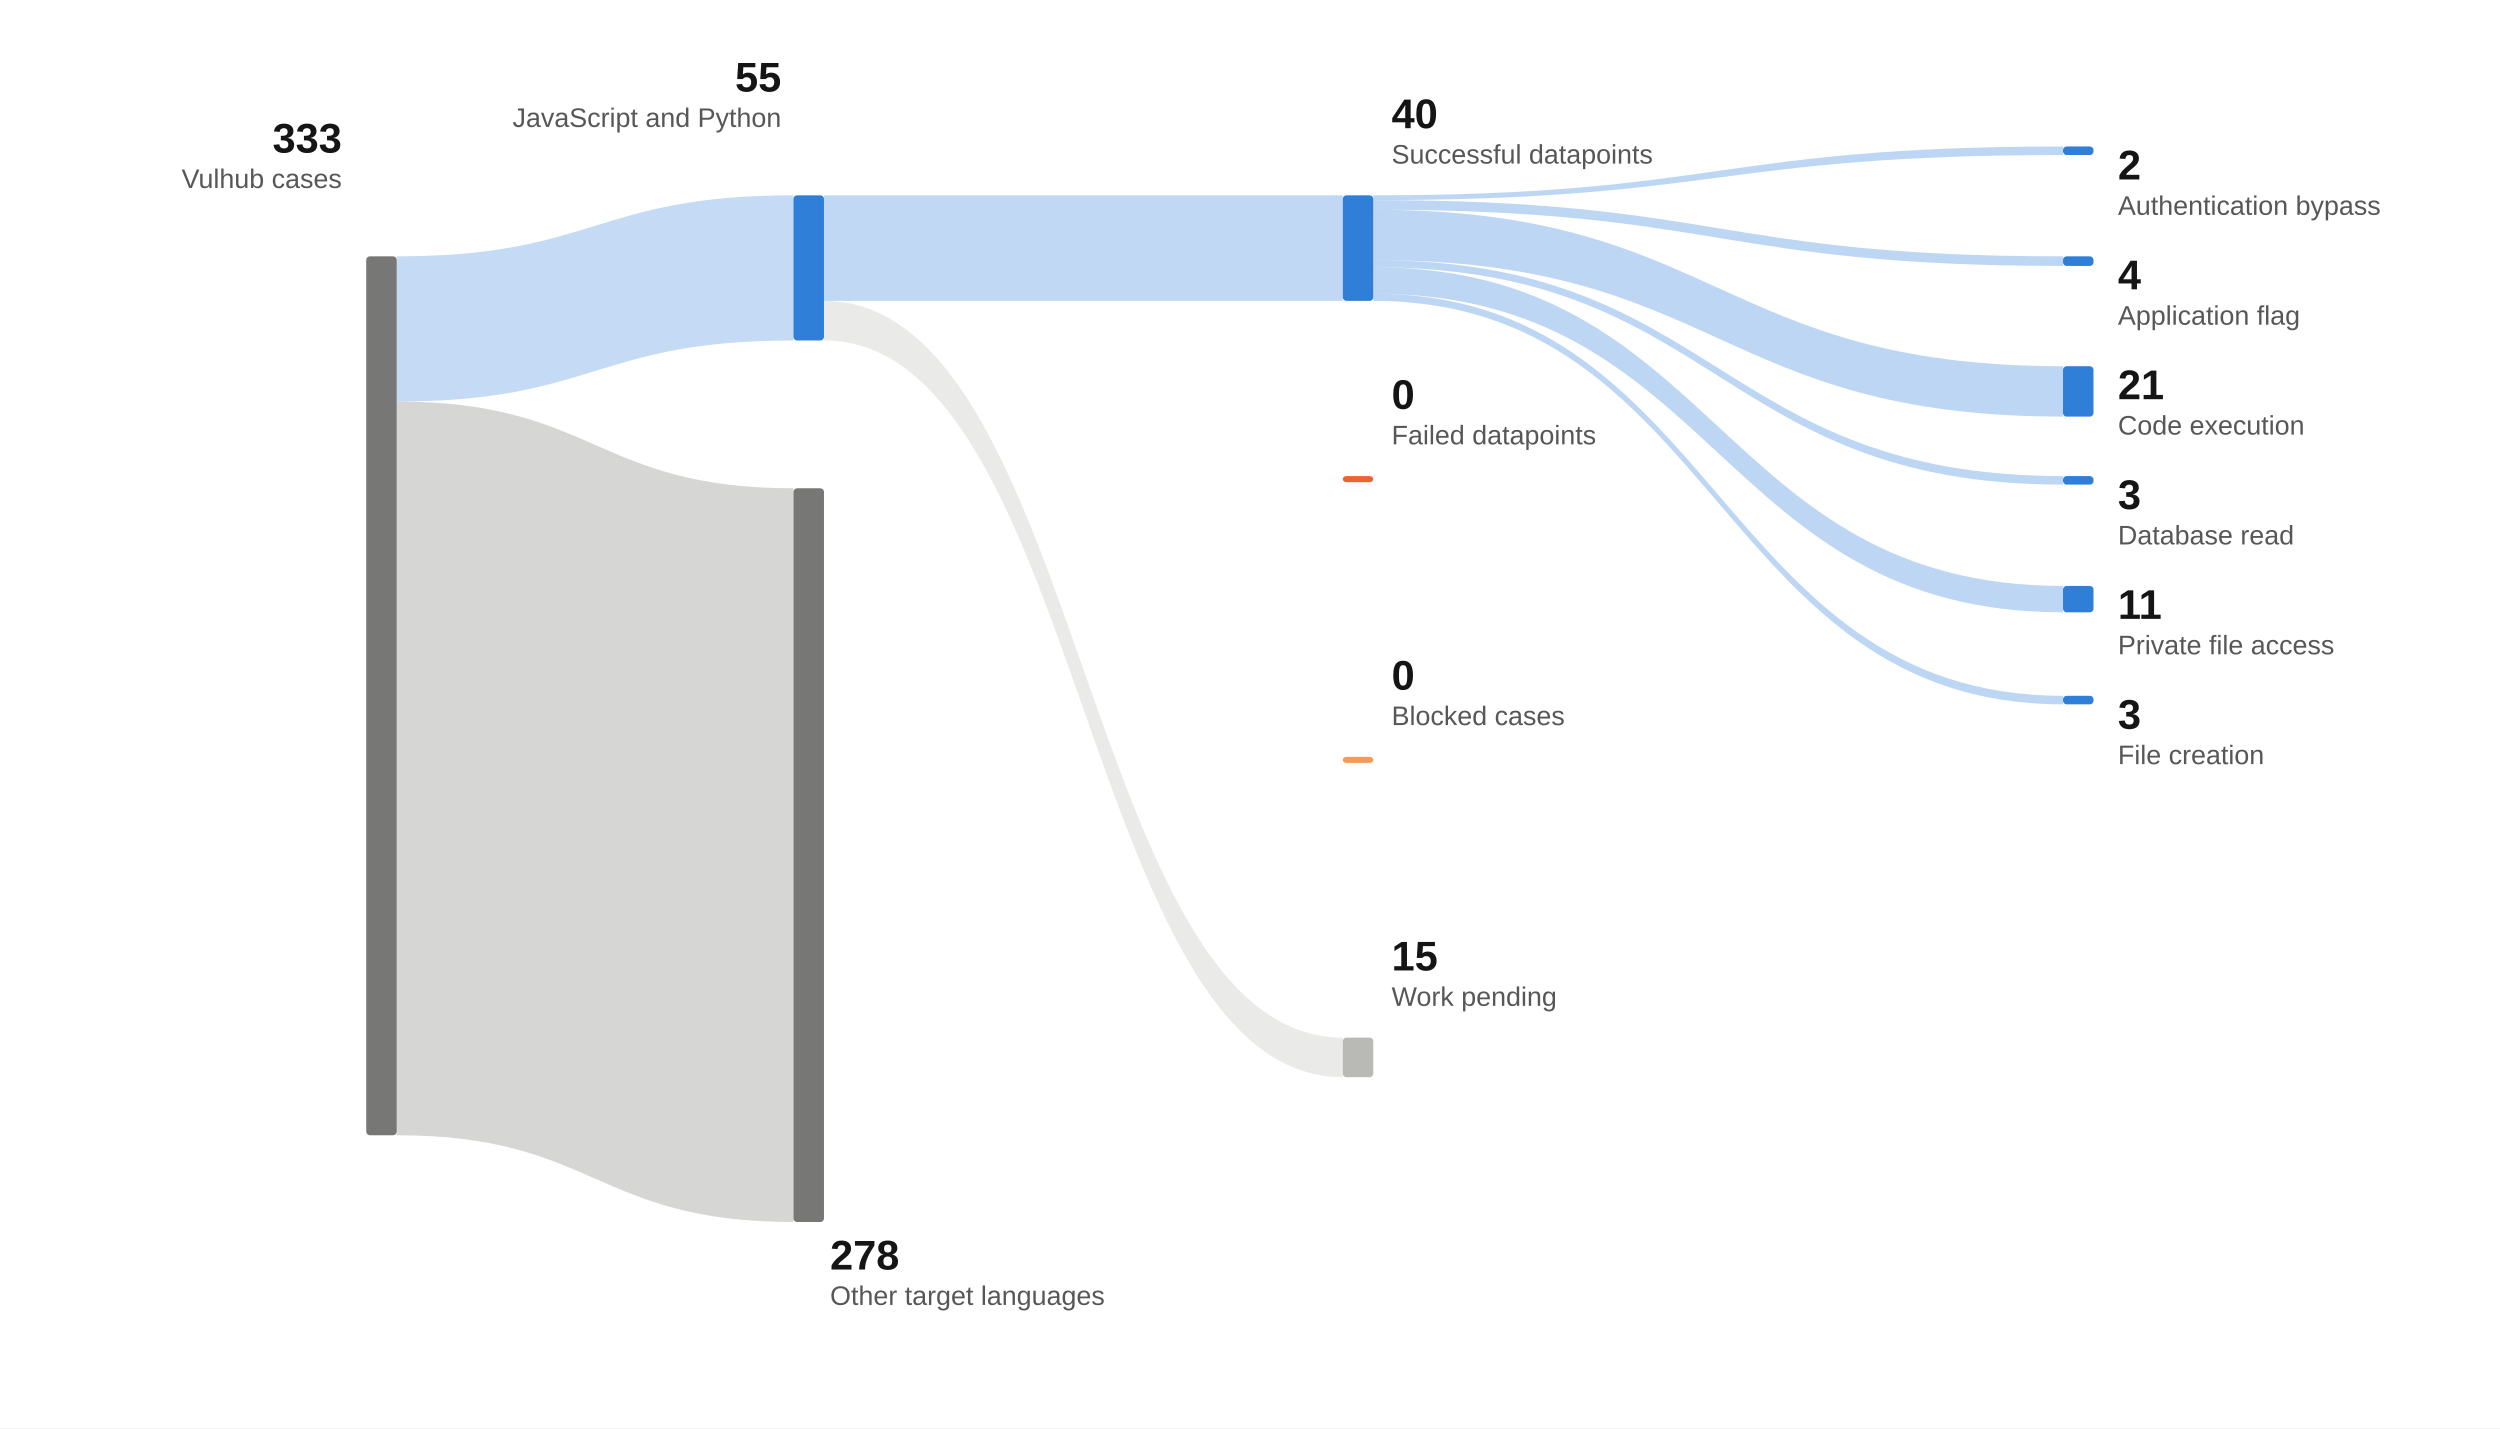
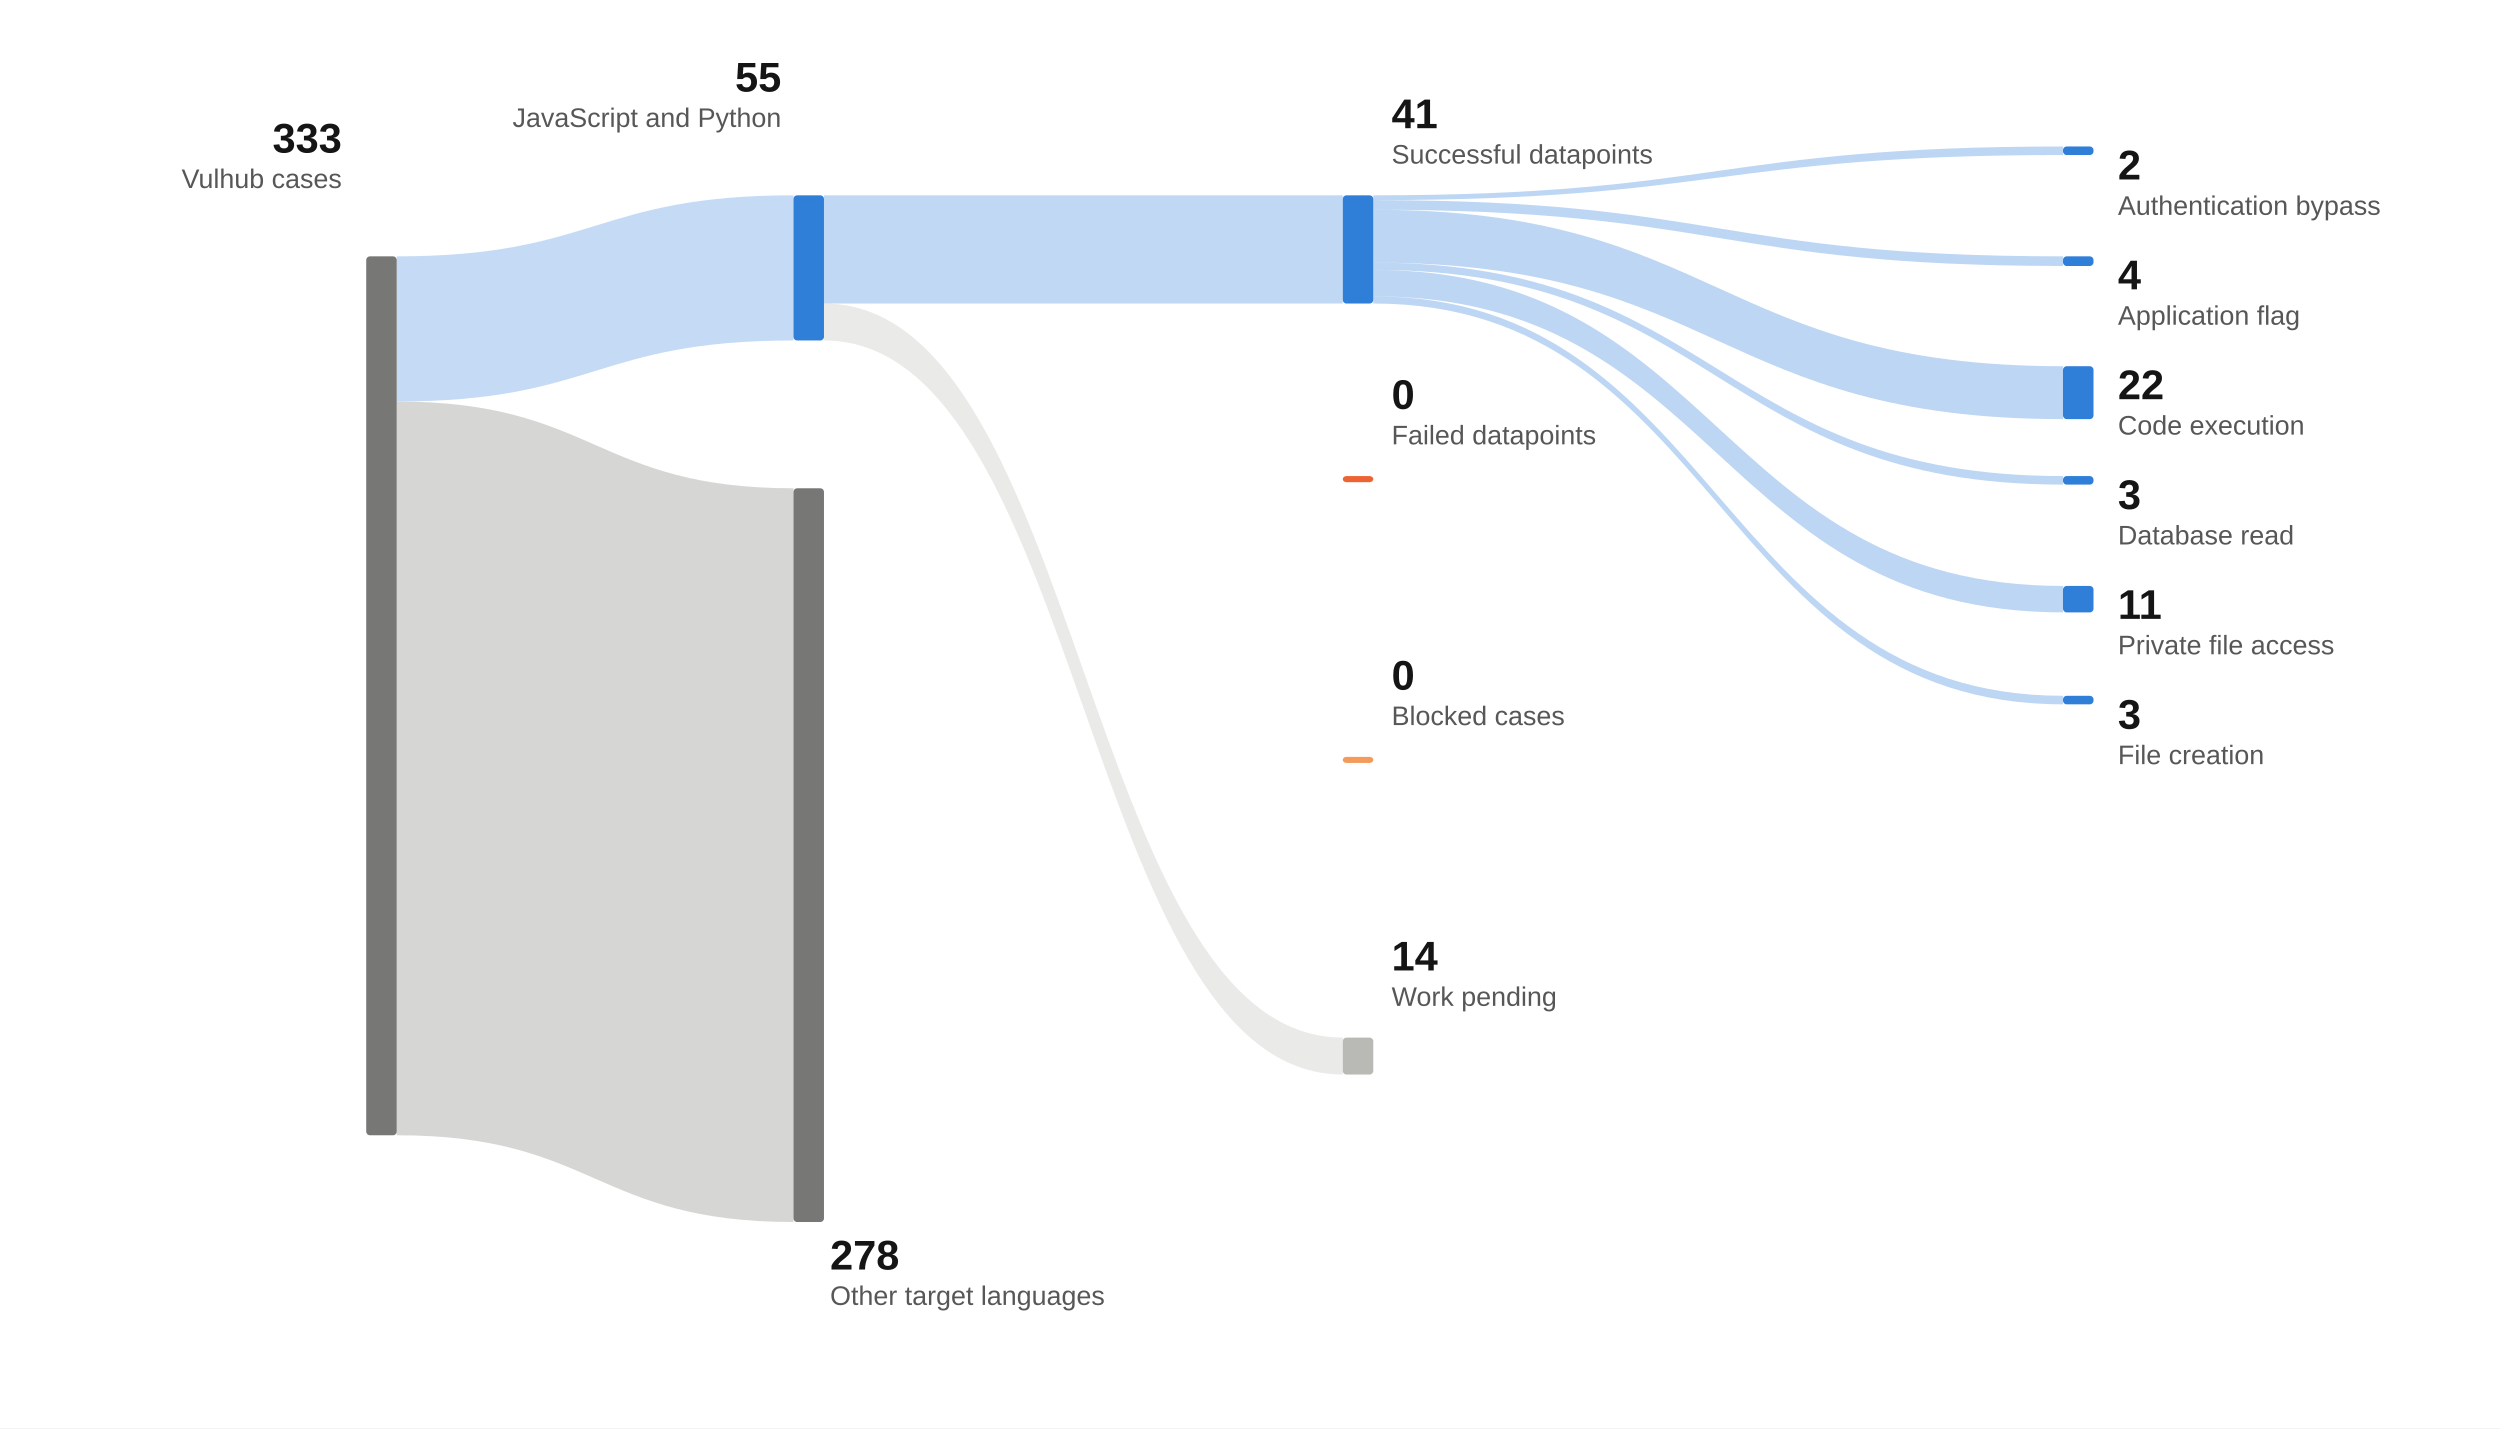
<svg xmlns="http://www.w3.org/2000/svg" width="2048" height="1170" viewBox="0 0 2048 1170">
  <style>.count{font:700 34px Arial,sans-serif;fill:#151515}.detail{font:22px Arial,sans-serif;fill:#575757}</style>
  <rect width="100%" height="100%" fill="#fff" />
  <path d="M325 210 C487.5 210 487.5 160 650 160 L650 278.919 C487.5 278.919 487.5 328.919 325 328.919 Z" fill="#3079d7" fill-opacity="0.28" />
  <path d="M325 328.919 C487.5 328.919 487.5 400 650 400 L650 1001.081 C487.5 1001.081 487.5 930.0 325 930.0 Z" fill="#aaa9a6" fill-opacity="0.48" />
-   <path d="M675 160.0 C887.5 160.0 887.5 160 1100 160 L1100 246.486 C887.5 246.486 887.5 246.486 675 246.486 Z" fill="#2f7ed8" fill-opacity="0.3" />
-   <path d="M675 246.486 C887.5 246.486 887.5 850 1100 850 L1100 882.432 C887.5 882.432 887.5 278.919 675 278.919 Z" fill="#b9b9b5" fill-opacity="0.3" />
-   <path d="M1125 160.0 C1407.5 160.0 1407.5 120 1690 120 L1690 127 C1407.5 127 1407.5 163.931 1125 163.931 Z" fill="#2f7ed8" fill-opacity="0.32" />
+   <path d="M675 160.0 C887.5 160.0 887.5 160 1100 160 L1100 248.649 C887.5 248.649 887.5 248.649 675 248.649 Z" fill="#2f7ed8" fill-opacity="0.3" />
+   <path d="M675 248.649 C887.5 248.649 887.5 850 1100 850 L1100 880.27 C887.5 880.27 887.5 278.919 675 278.919 Z" fill="#b9b9b5" fill-opacity="0.3" />
+   <path d="M1125 160.0 C1407.5 160.0 1407.5 120 1690 120 L1690 127 C1407.5 127 1407.5 163.94 1125 163.94 Z" fill="#2f7ed8" fill-opacity="0.32" />
  <rect x="1690" y="120" width="25" height="7" rx="3" fill="#2f7ed8" />
  <text x="1735" y="147" text-anchor="start" class="count">2</text>
  <text x="1735" y="176" text-anchor="start" class="detail">Authentication bypass</text>
-   <path d="M1125 163.931 C1407.5 163.931 1407.5 210 1690 210 L1690 217.862 C1407.5 217.862 1407.5 171.794 1125 171.794 Z" fill="#2f7ed8" fill-opacity="0.32" />
-   <rect x="1690" y="210" width="25" height="7.862" rx="3" fill="#2f7ed8" />
+   <path d="M1125 163.94 C1407.5 163.94 1407.5 210 1690 210 L1690 217.88 C1407.5 217.88 1407.5 171.82 1125 171.82 Z" fill="#2f7ed8" fill-opacity="0.32" />
+   <rect x="1690" y="210" width="25" height="7.88" rx="3" fill="#2f7ed8" />
  <text x="1735" y="237" text-anchor="start" class="count">4</text>
  <text x="1735" y="266" text-anchor="start" class="detail">Application flag</text>
-   <path d="M1125 171.794 C1407.5 171.794 1407.5 300 1690 300 L1690 341.278 C1407.5 341.278 1407.5 213.071 1125 213.071 Z" fill="#2f7ed8" fill-opacity="0.32" />
-   <rect x="1690" y="300" width="25" height="41.278" rx="3" fill="#2f7ed8" />
-   <text x="1735" y="327" text-anchor="start" class="count">21</text>
+   <path d="M1125 171.82 C1407.5 171.82 1407.5 300 1690 300 L1690 343.339 C1407.5 343.339 1407.5 215.159 1125 215.159 Z" fill="#2f7ed8" fill-opacity="0.32" />
+   <rect x="1690" y="300" width="25" height="43.339" rx="3" fill="#2f7ed8" />
+   <text x="1735" y="327" text-anchor="start" class="count">22</text>
  <text x="1735" y="356" text-anchor="start" class="detail">Code execution</text>
-   <path d="M1125 213.071 C1407.5 213.071 1407.5 390 1690 390 L1690 397 C1407.5 397 1407.5 218.968 1125 218.968 Z" fill="#2f7ed8" fill-opacity="0.32" />
+   <path d="M1125 215.159 C1407.5 215.159 1407.5 390 1690 390 L1690 397 C1407.5 397 1407.5 221.069 1125 221.069 Z" fill="#2f7ed8" fill-opacity="0.32" />
  <rect x="1690" y="390" width="25" height="7" rx="3" fill="#2f7ed8" />
  <text x="1735" y="417" text-anchor="start" class="count">3</text>
  <text x="1735" y="446" text-anchor="start" class="detail">Database read</text>
-   <path d="M1125 218.968 C1407.5 218.968 1407.5 480 1690 480 L1690 501.622 C1407.5 501.622 1407.5 240.59 1125 240.59 Z" fill="#2f7ed8" fill-opacity="0.32" />
-   <rect x="1690" y="480" width="25" height="21.622" rx="3" fill="#2f7ed8" />
+   <path d="M1125 221.069 C1407.5 221.069 1407.5 480 1690 480 L1690 501.67 C1407.5 501.67 1407.5 242.739 1125 242.739 Z" fill="#2f7ed8" fill-opacity="0.32" />
+   <rect x="1690" y="480" width="25" height="21.67" rx="3" fill="#2f7ed8" />
  <text x="1735" y="507" text-anchor="start" class="count">11</text>
  <text x="1735" y="536" text-anchor="start" class="detail">Private file access</text>
-   <path d="M1125 240.59 C1407.5 240.59 1407.5 570 1690 570 L1690 577 C1407.5 577 1407.5 246.486 1125 246.486 Z" fill="#2f7ed8" fill-opacity="0.32" />
+   <path d="M1125 242.739 C1407.5 242.739 1407.5 570 1690 570 L1690 577 C1407.5 577 1407.5 248.649 1125 248.649 Z" fill="#2f7ed8" fill-opacity="0.32" />
  <rect x="1690" y="570" width="25" height="7" rx="3" fill="#2f7ed8" />
  <text x="1735" y="597" text-anchor="start" class="count">3</text>
  <text x="1735" y="626" text-anchor="start" class="detail">File creation</text>
  <rect x="300" y="210" width="25" height="720" rx="3" fill="#777775" />
  <rect x="650" y="160" width="25" height="118.919" rx="3" fill="#2f7ed8" />
  <rect x="650" y="400" width="25" height="601.081" rx="3" fill="#777775" />
  <text x="280" y="125" text-anchor="end" class="count">333</text>
  <text x="280" y="154" text-anchor="end" class="detail">Vulhub cases</text>
  <text x="640" y="75" text-anchor="end" class="count">55</text>
  <text x="640" y="104" text-anchor="end" class="detail">JavaScript and Python</text>
  <text x="680" y="1040" text-anchor="start" class="count">278</text>
  <text x="680" y="1069" text-anchor="start" class="detail">Other target languages</text>
-   <rect x="1100" y="160" width="25" height="86.486" rx="3" fill="#2f7ed8" />
-   <text x="1140" y="105" text-anchor="start" class="count">40</text>
+   <rect x="1100" y="160" width="25" height="88.649" rx="3" fill="#2f7ed8" />
+   <text x="1140" y="105" text-anchor="start" class="count">41</text>
  <text x="1140" y="134" text-anchor="start" class="detail">Successful datapoints</text>
  <rect x="1100" y="390" width="25" height="5" rx="3" fill="#ed6434" />
  <text x="1140" y="335" text-anchor="start" class="count">0</text>
  <text x="1140" y="364" text-anchor="start" class="detail">Failed datapoints</text>
  <rect x="1100" y="620" width="25" height="5" rx="3" fill="#f49a5b" />
  <text x="1140" y="565" text-anchor="start" class="count">0</text>
  <text x="1140" y="594" text-anchor="start" class="detail">Blocked cases</text>
-   <rect x="1100" y="850" width="25" height="32.432" rx="3" fill="#b9b9b5" />
-   <text x="1140" y="795" text-anchor="start" class="count">15</text>
+   <rect x="1100" y="850" width="25" height="30.27" rx="3" fill="#b9b9b5" />
+   <text x="1140" y="795" text-anchor="start" class="count">14</text>
  <text x="1140" y="824" text-anchor="start" class="detail">Work pending</text>
</svg>
